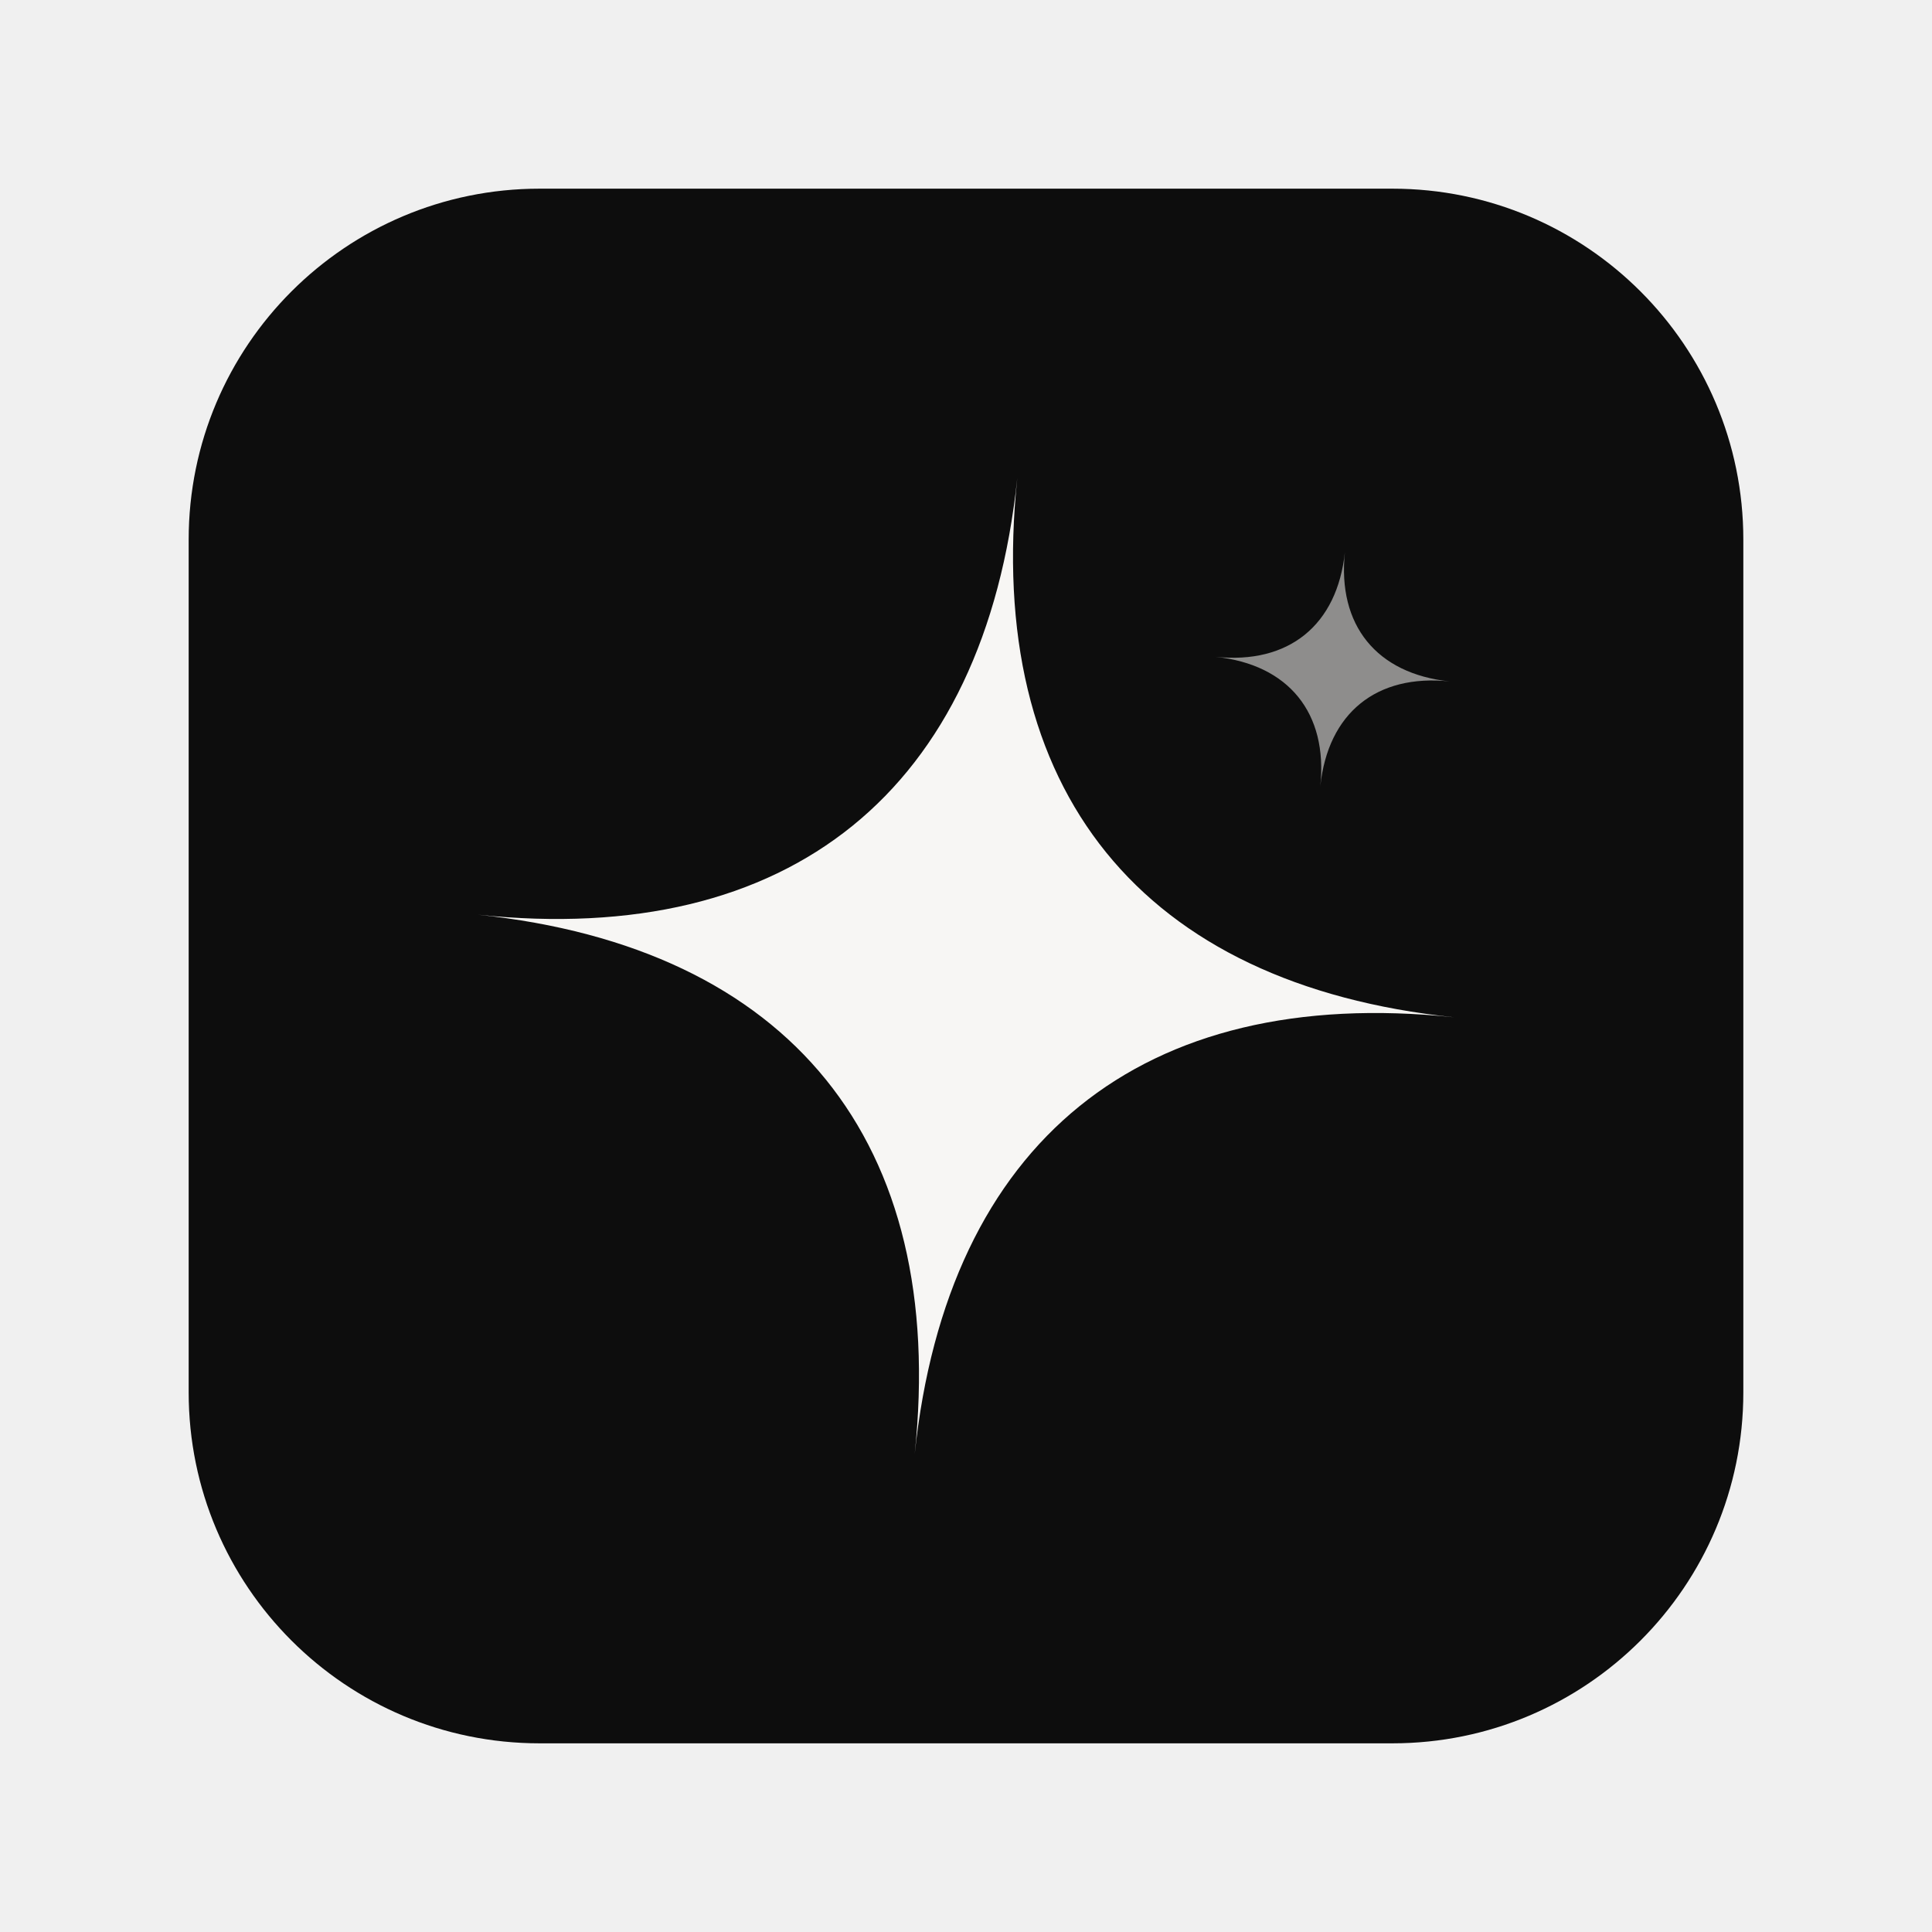
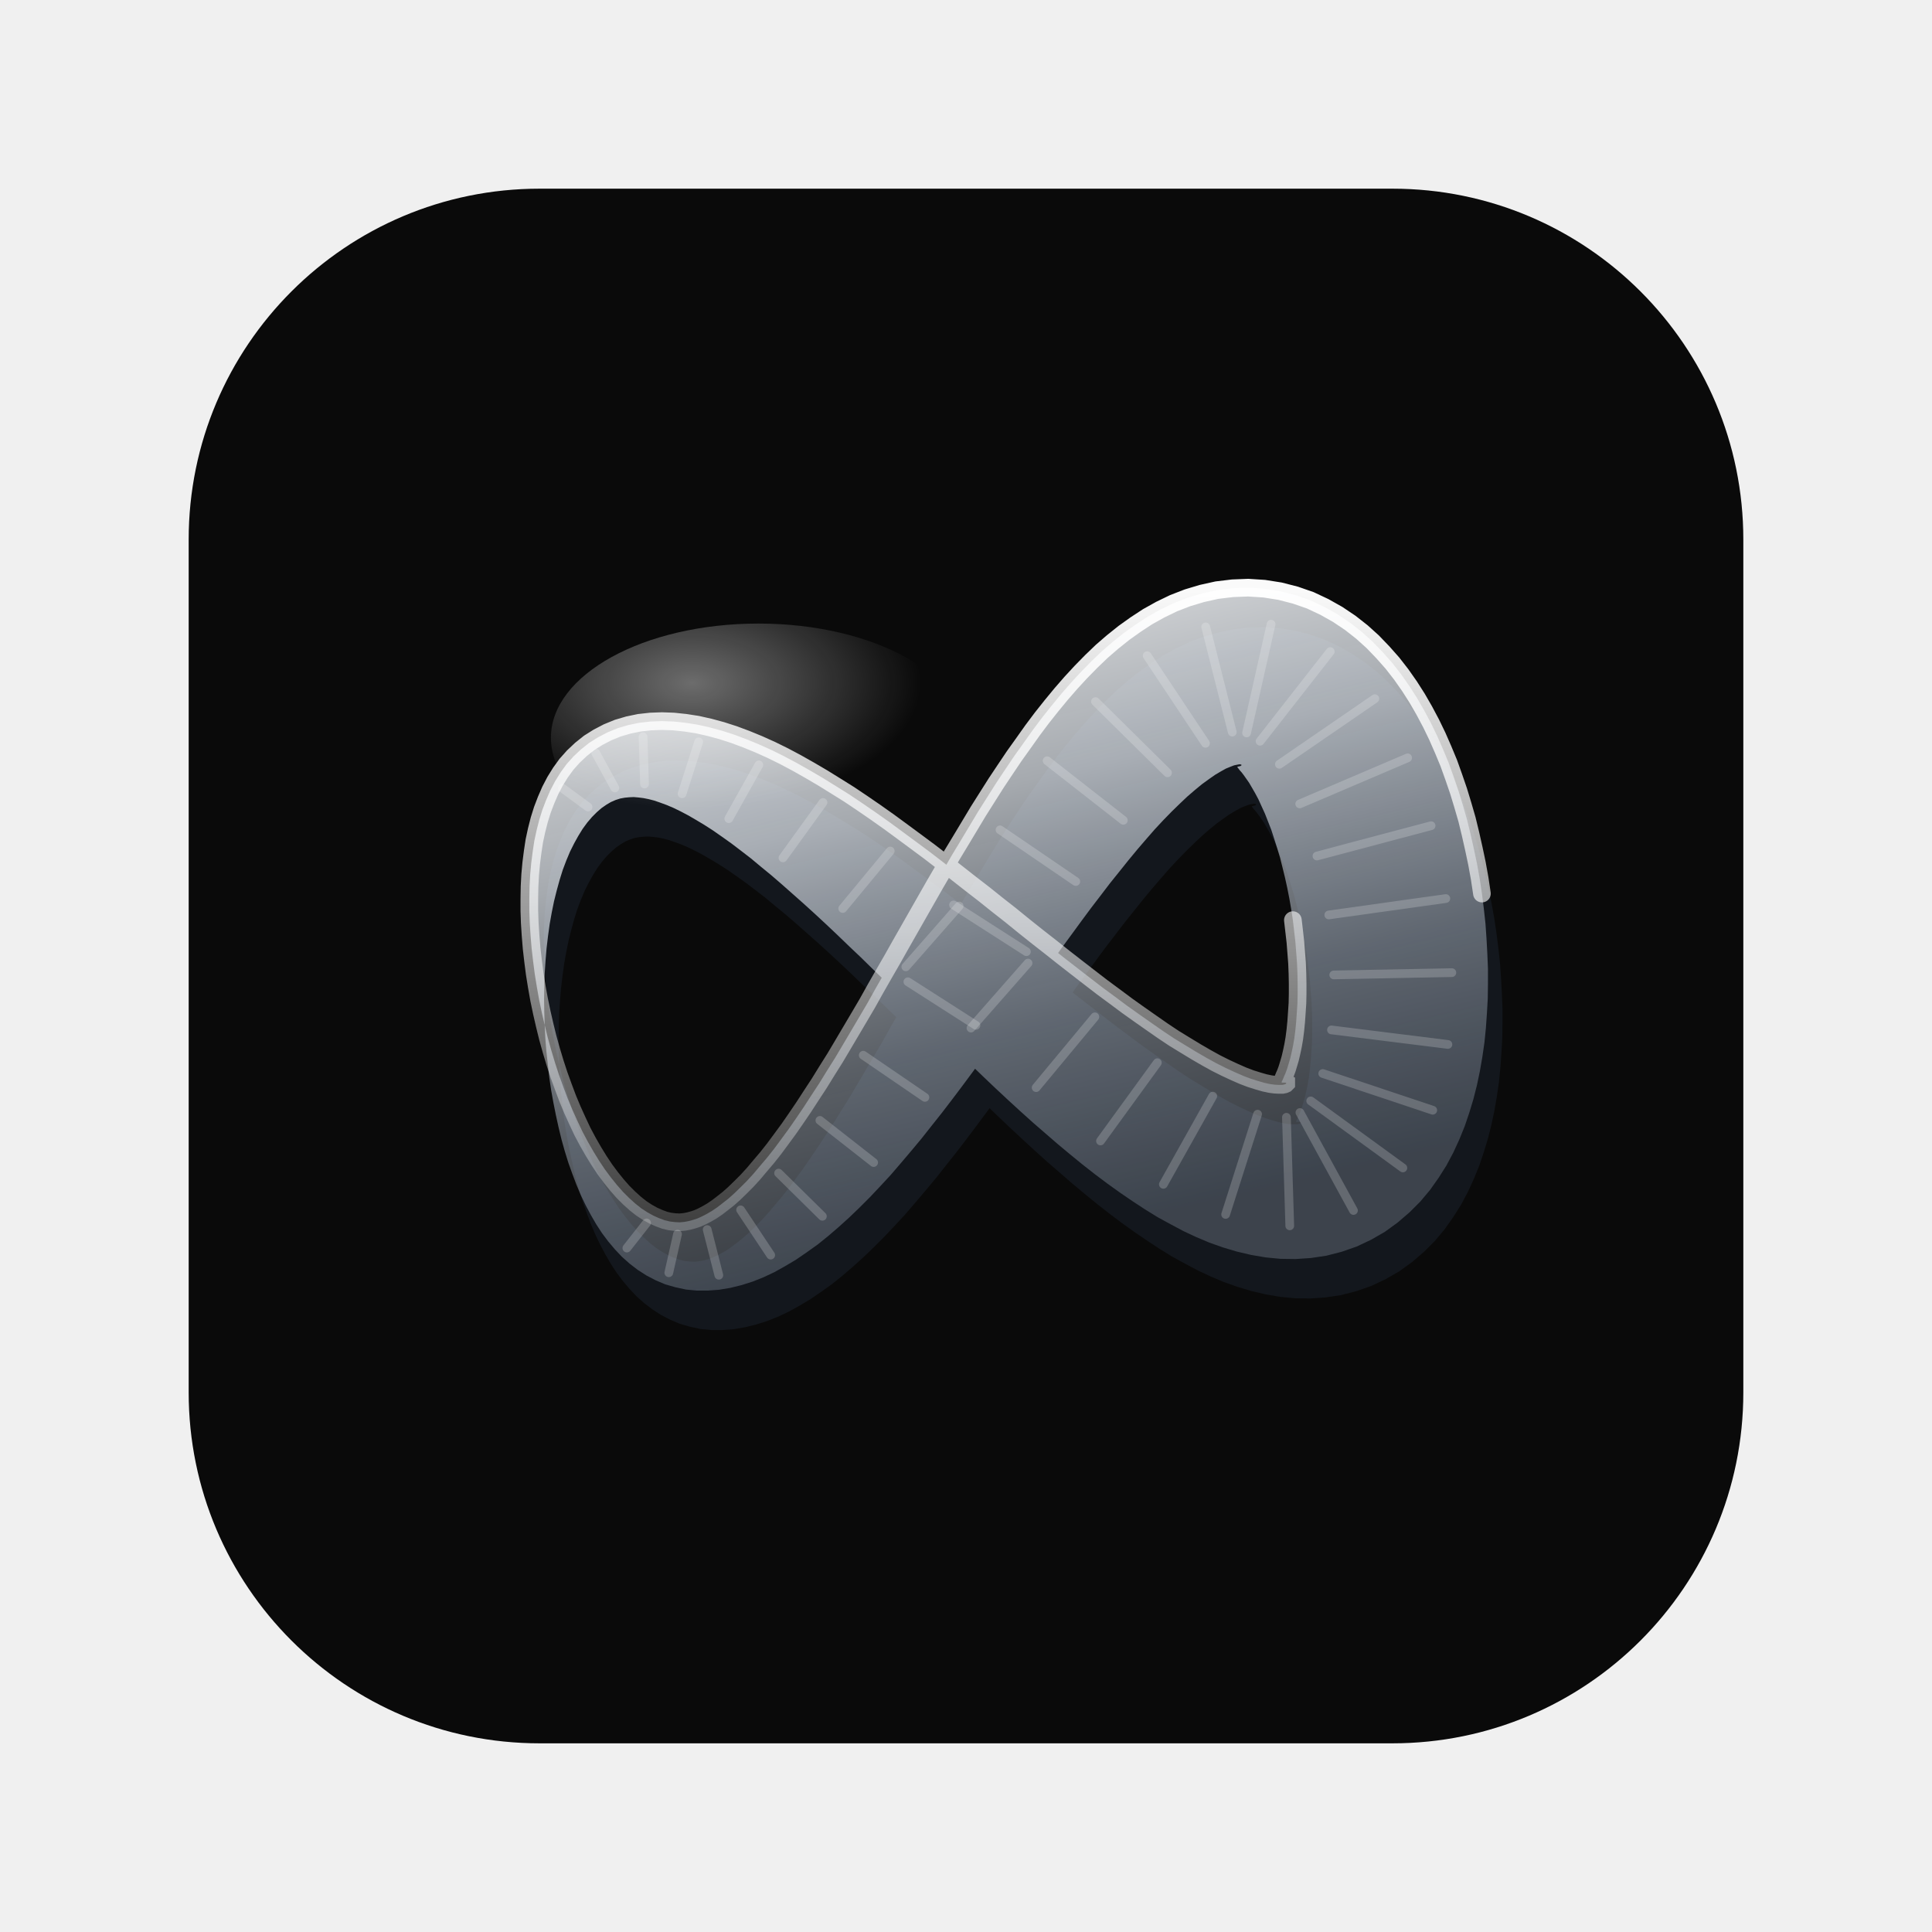
<svg xmlns="http://www.w3.org/2000/svg" width="1024" height="1024" viewBox="0 0 1024 1024">
-   <rect x="100" y="100" width="824" height="824" rx="186" ry="186" fill="#0d0d0d" />
-   <g transform="translate(512 512) scale(26) rotate(6)">
-     <g transform="translate(-12 -12)">
-       <path d="M12 2 C12 8.4 15.6 12 22 12 C15.6 12 12 15.6 12 22 C12 15.6 8.4 12 2 12 C8.4 12 12 8.4 12 2 Z" fill="#f7f6f4" />
-       <path d="M18.8 2.8 C18.8 4.3 19.7 5.2 21.2 5.2 C19.7 5.2 18.8 6.1 18.8 7.6 C18.8 6.1 17.9 5.2 16.4 5.2 C17.9 5.2 18.8 4.3 18.8 2.8 Z" fill="#f7f6f4" opacity="0.55" />
+   <defs>
+     <linearGradient id="mobGlass" x1="0" y1="0" x2="0.32" y2="1">
+       <stop offset="0" stop-color="#ffffff" stop-opacity="0.97" />
+       <stop offset="0.4" stop-color="#e8eef5" stop-opacity="0.70" />
+       <stop offset="0.72" stop-color="#b9c4d2" stop-opacity="0.46" />
+       <stop offset="1" stop-color="#8c98a8" stop-opacity="0.34" />
+     </linearGradient>
+     <linearGradient id="mobRim" x1="0" y1="0" x2="0" y2="1">
+       <stop offset="0" stop-color="#ffffff" stop-opacity="0.98" />
+       <stop offset="1" stop-color="#ffffff" stop-opacity="0.22" />
+     </linearGradient>
+     <radialGradient id="mobSpec" cx="0.34" cy="0.26" r="0.55">
+       <stop offset="0" stop-color="#ffffff" stop-opacity="0.8" />
+       <stop offset="1" stop-color="#ffffff" stop-opacity="0" />
+     </radialGradient>
+   </defs>
+   <rect x="100" y="100" width="824" height="824" rx="186" ry="186" fill="#0a0a0a" />
+   <g transform="translate(512 512) scale(11) translate(-32 -32)">
+     <path d="M57.56 30.41 L57.65 31.13 L48.51 32.21 L48.45 31.69ZM57.65 31.13 L57.73 31.86 L48.57 32.73 L48.51 32.21ZM57.73 31.86 L57.78 32.58 L48.61 33.24 L48.57 32.73ZM57.78 32.58 L57.82 33.31 L48.65 33.76 L48.61 33.24ZM57.82 33.31 L57.85 34.03 L48.67 34.26 L48.65 33.76ZM57.85 34.03 L57.85 34.75 L48.68 34.75 L48.67 34.26ZM57.85 34.75 L57.84 35.47 L48.68 35.24 L48.68 34.75ZM57.84 35.47 L57.80 36.18 L48.67 35.70 L48.68 35.24ZM57.80 36.18 L57.75 36.89 L48.64 36.15 L48.67 35.70ZM57.75 36.89 L57.68 37.59 L48.61 36.58 L48.64 36.15ZM57.68 37.59 L57.58 38.28 L48.57 36.99 L48.61 36.58ZM57.58 38.28 L57.46 38.97 L48.52 37.38 L48.57 36.99ZM57.46 38.97 L57.32 39.64 L48.46 37.73 L48.52 37.38ZM57.32 39.64 L57.15 40.31 L48.39 38.06 L48.46 37.73ZM57.15 40.31 L56.95 40.97 L48.32 38.36 L48.39 38.06ZM56.95 40.97 L56.73 41.62 L48.24 38.63 L48.32 38.36ZM56.73 41.62 L56.47 42.26 L48.17 38.86 L48.24 38.63ZM56.47 42.26 L56.18 42.89 L48.10 39.05 L48.17 38.86ZM56.18 42.89 L55.85 43.51 L48.03 39.21 L48.10 39.05ZM55.85 43.51 L55.47 44.11 L47.98 39.33 L48.03 39.21ZM55.47 44.11 L55.06 44.69 L47.94 39.42 L47.98 39.33ZM55.06 44.69 L54.59 45.25 L47.91 39.48 L47.94 39.42ZM54.59 45.25 L54.07 45.77 L47.91 39.51 L47.91 39.48ZM54.07 45.77 L53.50 46.26 L47.92 39.52 L47.91 39.51ZM53.50 46.26 L52.88 46.71 L47.95 39.52 L47.92 39.52ZM52.88 46.71 L52.22 47.09 L48.00 39.52 L47.95 39.52ZM52.22 47.09 L51.52 47.42 L48.05 39.52 L48.00 39.52ZM51.52 47.42 L50.80 47.67 L48.09 39.52 L48.05 39.52ZM50.80 47.67 L50.06 47.86 L48.13 39.54 L48.09 39.52ZM50.06 47.86 L49.32 47.97 L48.13 39.56 L48.13 39.54ZM49.32 47.97 L48.58 48.02 L48.11 39.58 L48.13 39.56ZM48.58 48.02 L47.85 48.01 L48.04 39.61 L48.11 39.58ZM47.85 48.01 L47.13 47.94 L47.94 39.63 L48.04 39.61ZM47.13 47.94 L46.43 47.82 L47.79 39.63 L47.94 39.63ZM46.43 47.82 L45.75 47.66 L47.59 39.62 L47.79 39.63ZM45.75 47.66 L45.08 47.46 L47.36 39.59 L47.59 39.62ZM45.08 47.46 L44.43 47.23 L47.08 39.53 L47.36 39.59ZM44.43 47.23 L43.79 46.96 L46.77 39.44 L47.08 39.53ZM43.79 46.96 L43.17 46.67 L46.42 39.33 L46.77 39.44ZM43.17 46.67 L42.55 46.34 L46.05 39.19 L46.42 39.33ZM42.55 46.34 L41.93 46.00 L45.64 39.01 L46.05 39.19ZM41.93 46.00 L41.33 45.63 L45.21 38.81 L45.64 39.01ZM41.33 45.63 L40.72 45.23 L44.75 38.58 L45.21 38.81ZM40.72 45.23 L40.12 44.82 L44.28 38.32 L44.75 38.58ZM40.12 44.82 L39.52 44.39 L43.78 38.03 L44.28 38.32ZM39.52 44.39 L38.92 43.94 L43.27 37.72 L43.78 38.03ZM38.92 43.94 L38.32 43.47 L42.73 37.39 L43.27 37.72ZM38.32 43.47 L37.72 42.98 L42.19 37.03 L42.73 37.39ZM37.72 42.98 L37.12 42.48 L41.63 36.64 L42.19 37.03ZM37.12 42.48 L36.52 41.96 L41.06 36.24 L41.63 36.64ZM36.52 41.96 L35.92 41.44 L40.47 35.82 L41.06 36.24ZM35.92 41.44 L35.32 40.90 L39.88 35.38 L40.47 35.82ZM35.32 40.90 L34.72 40.35 L39.27 34.93 L39.88 35.38ZM34.72 40.35 L34.12 39.79 L38.66 34.46 L39.27 34.93ZM34.12 39.79 L33.52 39.22 L38.04 33.98 L38.66 34.46ZM33.52 39.22 L32.93 38.65 L37.41 33.49 L38.04 33.98ZM32.93 38.65 L32.33 38.08 L36.78 32.99 L37.41 33.49ZM32.33 38.08 L31.73 37.50 L36.14 32.49 L36.78 32.99ZM31.73 37.50 L31.14 36.92 L35.50 31.98 L36.14 32.49ZM31.14 36.92 L30.54 36.34 L34.86 31.46 L35.50 31.98ZM30.54 36.34 L29.96 35.76 L34.21 30.95 L34.86 31.46ZM29.96 35.76 L29.37 35.18 L33.56 30.43 L34.21 30.95ZM29.37 35.18 L28.79 34.61 L32.90 29.92 L33.56 30.43ZM28.79 34.61 L28.21 34.05 L32.25 29.41 L32.90 29.92ZM28.21 34.05 L27.64 33.49 L31.60 28.90 L32.25 29.41ZM27.64 33.49 L27.07 32.95 L30.95 28.40 L31.60 28.90ZM27.07 32.95 L26.51 32.41 L30.29 27.91 L30.95 28.40ZM26.51 32.41 L25.96 31.89 L29.64 27.43 L30.29 27.91ZM25.96 31.89 L25.41 31.38 L29.00 26.96 L29.64 27.43ZM25.41 31.38 L24.87 30.89 L28.35 26.50 L29.00 26.96ZM24.87 30.89 L24.34 30.42 L27.71 26.06 L28.35 26.50ZM24.34 30.42 L23.82 29.96 L27.07 25.63 L27.71 26.06ZM23.82 29.96 L23.31 29.52 L26.43 25.23 L27.07 25.63ZM23.31 29.52 L22.81 29.11 L25.80 24.84 L26.43 25.23ZM22.81 29.11 L22.33 28.71 L25.17 24.47 L25.80 24.84ZM22.33 28.71 L21.85 28.34 L24.55 24.12 L25.17 24.47ZM21.85 28.34 L21.39 27.99 L23.93 23.79 L24.55 24.12ZM21.39 27.99 L20.94 27.67 L23.32 23.49 L23.93 23.79ZM20.94 27.67 L20.51 27.37 L22.72 23.22 L23.32 23.49ZM20.51 27.37 L20.09 27.10 L22.11 22.97 L22.72 23.22ZM20.09 27.10 L19.69 26.86 L21.52 22.75 L22.11 22.97ZM19.69 26.86 L19.31 26.64 L20.93 22.56 L21.52 22.75ZM19.31 26.64 L18.95 26.45 L20.34 22.40 L20.93 22.56ZM18.95 26.45 L18.60 26.28 L19.76 22.27 L20.34 22.40ZM18.60 26.28 L18.27 26.14 L19.18 22.18 L19.76 22.27ZM18.27 26.14 L17.97 26.03 L18.61 22.12 L19.18 22.18ZM17.97 26.03 L17.68 25.93 L18.05 22.10 L18.61 22.12ZM17.68 25.93 L17.41 25.86 L17.50 22.12 L18.05 22.10ZM17.41 25.86 L17.16 25.81 L16.96 22.18 L17.50 22.12ZM17.16 25.81 L16.92 25.78 L16.43 22.29 L16.96 22.18ZM16.92 25.78 L16.69 25.76 L15.92 22.44 L16.43 22.29ZM16.69 25.76 L16.47 25.77 L15.43 22.64 L15.92 22.44ZM16.47 25.77 L16.26 25.79 L14.97 22.88 L15.43 22.64ZM16.26 25.79 L16.04 25.83 L14.54 23.15 L14.97 22.88ZM16.04 25.83 L15.82 25.90 L14.14 23.47 L14.54 23.15ZM15.82 25.90 L15.59 26.00 L13.78 23.81 L14.14 23.47ZM15.59 26.00 L15.37 26.13 L13.45 24.18 L13.78 23.81ZM15.37 26.13 L15.14 26.29 L13.16 24.58 L13.45 24.18ZM15.14 26.29 L14.91 26.49 L12.90 25.00 L13.16 24.58ZM14.91 26.49 L14.68 26.72 L12.67 25.44 L12.90 25.00ZM14.68 26.72 L14.45 26.99 L12.47 25.90 L12.67 25.44ZM14.45 26.99 L14.23 27.29 L12.29 26.37 L12.47 25.90ZM14.23 27.29 L14.02 27.63 L12.14 26.85 L12.29 26.37ZM14.02 27.63 L13.82 27.99 L12.01 27.36 L12.14 26.85ZM13.82 27.99 L13.62 28.39 L11.90 27.87 L12.01 27.36ZM13.62 28.39 L13.44 28.82 L11.82 28.40 L11.90 27.87ZM13.44 28.82 L13.27 29.27 L11.75 28.95 L11.82 28.40ZM13.27 29.27 L13.12 29.75 L11.70 29.50 L11.75 28.95ZM13.12 29.75 L12.98 30.26 L11.67 30.07 L11.70 29.50ZM12.98 30.26 L12.85 30.78 L11.66 30.65 L11.67 30.07ZM12.85 30.78 L12.74 31.32 L11.66 31.24 L11.66 30.65ZM12.74 31.32 L12.64 31.88 L11.68 31.83 L11.66 31.24ZM12.64 31.88 L12.56 32.46 L11.72 32.44 L11.68 31.83ZM12.56 32.46 L12.49 33.05 L11.77 33.05 L11.72 32.44ZM12.49 33.05 L12.44 33.65 L11.84 33.66 L11.77 33.05ZM12.44 33.65 L12.40 34.26 L11.92 34.28 L11.84 33.66ZM12.40 34.26 L12.38 34.87 L12.02 34.90 L11.92 34.28ZM12.38 34.87 L12.37 35.50 L12.13 35.52 L12.02 34.90ZM12.37 35.50 L12.38 36.12 L12.26 36.14 L12.13 35.52ZM12.38 36.12 L12.40 36.75 L12.40 36.75 L12.26 36.14ZM12.40 36.75 L12.55 37.36 L12.43 37.38 L12.40 36.75ZM12.55 37.36 L12.72 37.97 L12.48 38.01 L12.43 37.38ZM12.72 37.97 L12.90 38.57 L12.55 38.64 L12.48 38.01ZM12.90 38.57 L13.09 39.15 L12.62 39.26 L12.55 38.64ZM13.09 39.15 L13.30 39.73 L12.71 39.88 L12.62 39.26ZM13.30 39.73 L13.51 40.29 L12.82 40.49 L12.71 39.88ZM13.51 40.29 L13.74 40.84 L12.94 41.09 L12.82 40.49ZM13.74 40.84 L13.98 41.37 L13.07 41.68 L12.94 41.09ZM13.98 41.37 L14.22 41.88 L13.21 42.26 L13.07 41.68ZM14.22 41.88 L14.48 42.37 L13.37 42.83 L13.21 42.26ZM14.48 42.37 L14.75 42.84 L13.54 43.38 L13.37 42.83ZM14.75 42.84 L15.02 43.28 L13.73 43.91 L13.54 43.38ZM15.02 43.28 L15.30 43.70 L13.93 44.44 L13.73 43.91ZM15.30 43.70 L15.59 44.09 L14.14 44.94 L13.93 44.44ZM15.59 44.09 L15.88 44.45 L14.37 45.42 L14.14 44.94ZM15.88 44.45 L16.17 44.78 L14.62 45.89 L14.37 45.42ZM16.17 44.78 L16.47 45.08 L14.88 46.34 L14.62 45.89ZM16.47 45.08 L16.77 45.35 L15.16 46.77 L14.88 46.34ZM16.77 45.35 L17.06 45.58 L15.46 47.17 L15.16 46.77ZM17.06 45.58 L17.35 45.77 L15.78 47.55 L15.46 47.17ZM17.35 45.77 L17.64 45.93 L16.12 47.91 L15.78 47.55ZM17.64 45.93 L17.91 46.05 L16.49 48.24 L16.12 47.91ZM17.91 46.05 L18.18 46.15 L16.88 48.54 L16.49 48.24ZM18.18 46.15 L18.43 46.21 L17.30 48.81 L16.88 48.54ZM18.43 46.21 L18.68 46.24 L17.74 49.04 L17.30 48.81ZM18.68 46.24 L18.91 46.25 L18.21 49.24 L17.74 49.04ZM18.91 46.25 L19.13 46.23 L18.70 49.38 L18.21 49.24ZM19.13 46.23 L19.34 46.19 L19.21 49.49 L18.70 49.38ZM19.34 46.19 L19.56 46.13 L19.73 49.54 L19.21 49.49ZM19.56 46.13 L19.77 46.06 L20.26 49.54 L19.73 49.54ZM19.77 46.06 L19.99 45.96 L20.80 49.50 L20.26 49.54ZM19.99 45.96 L20.22 45.84 L21.34 49.41 L20.80 49.50ZM20.22 45.84 L20.46 45.70 L21.87 49.28 L21.34 49.41ZM20.46 45.70 L20.71 45.53 L22.41 49.11 L21.87 49.28ZM20.71 45.53 L20.97 45.33 L22.94 48.90 L22.41 49.11ZM20.97 45.33 L21.25 45.11 L23.47 48.65 L22.94 48.90ZM21.25 45.11 L21.53 44.86 L23.99 48.36 L23.47 48.65ZM21.53 44.86 L21.83 44.57 L24.51 48.05 L23.99 48.36ZM21.83 44.57 L22.14 44.26 L25.02 47.70 L24.51 48.05ZM22.14 44.26 L22.46 43.91 L25.54 47.33 L25.02 47.70ZM22.46 43.91 L22.78 43.53 L26.05 46.92 L25.54 47.33ZM22.78 43.53 L23.12 43.13 L26.55 46.49 L26.05 46.92ZM23.12 43.13 L23.46 42.70 L27.06 46.03 L26.55 46.49ZM23.46 42.70 L23.80 42.24 L27.56 45.55 L27.06 46.03ZM23.80 42.24 L24.16 41.75 L28.07 45.04 L27.56 45.55ZM24.16 41.75 L24.52 41.23 L28.57 44.51 L28.07 45.04ZM24.52 41.23 L24.88 40.70 L29.07 43.97 L28.57 44.51ZM24.88 40.70 L25.25 40.13 L29.56 43.40 L29.07 43.97ZM25.25 40.13 L25.63 39.55 L30.06 42.81 L29.56 43.40ZM25.63 39.55 L26.00 38.95 L30.56 42.21 L30.06 42.81ZM26.00 38.95 L26.39 38.33 L31.05 41.59 L30.56 42.21ZM26.39 38.33 L26.77 37.69 L31.55 40.96 L31.05 41.59ZM26.77 37.69 L27.16 37.03 L32.04 40.32 L31.55 40.96ZM27.16 37.03 L27.55 36.37 L32.53 39.67 L32.04 40.32ZM27.55 36.37 L27.95 35.69 L33.02 39.01 L32.53 39.67ZM27.95 35.69 L28.34 34.99 L33.51 38.34 L33.02 39.01ZM28.34 34.99 L28.74 34.29 L33.99 37.67 L33.51 38.34ZM28.74 34.29 L29.15 33.58 L34.48 37.00 L33.99 37.67ZM29.15 33.58 L29.55 32.87 L34.96 36.32 L34.48 37.00ZM29.55 32.87 L29.96 32.15 L35.44 35.65 L34.96 36.32ZM29.96 32.15 L30.37 31.43 L35.92 34.98 L35.44 35.65ZM30.37 31.43 L30.78 30.71 L36.40 34.31 L35.92 34.98ZM30.78 30.71 L31.19 29.99 L36.87 33.65 L36.40 34.31ZM31.19 29.99 L31.61 29.27 L37.34 32.99 L36.87 33.65ZM31.61 29.27 L32.02 28.56 L37.81 32.35 L37.34 32.99ZM32.02 28.56 L32.45 27.85 L38.27 31.72 L37.81 32.35ZM32.45 27.85 L32.87 27.15 L38.73 31.10 L38.27 31.72ZM32.87 27.15 L33.29 26.45 L39.19 30.50 L38.73 31.10ZM33.29 26.45 L33.72 25.77 L39.64 29.91 L39.19 30.50ZM33.72 25.77 L34.15 25.09 L40.09 29.35 L39.64 29.91ZM34.15 25.09 L34.59 24.43 L40.53 28.80 L40.09 29.35ZM34.59 24.43 L35.02 23.79 L40.96 28.28 L40.53 28.80ZM35.02 23.79 L35.47 23.16 L41.39 27.78 L40.96 28.28ZM35.47 23.16 L35.91 22.54 L41.80 27.31 L41.39 27.78ZM35.91 22.54 L36.36 21.94 L42.21 26.87 L41.80 27.31ZM36.36 21.94 L36.82 21.36 L42.61 26.46 L42.21 26.87ZM36.82 21.36 L37.29 20.79 L43.00 26.08 L42.61 26.46ZM37.29 20.79 L37.76 20.25 L43.37 25.73 L43.00 26.08ZM37.76 20.25 L38.24 19.73 L43.73 25.42 L43.37 25.73ZM38.24 19.73 L38.74 19.22 L44.07 25.14 L43.73 25.42ZM38.74 19.22 L39.24 18.74 L44.40 24.90 L44.07 25.14ZM39.24 18.74 L39.76 18.29 L44.70 24.69 L44.40 24.90ZM39.76 18.29 L40.31 17.85 L44.97 24.53 L44.70 24.69ZM40.31 17.85 L40.87 17.45 L45.22 24.39 L44.97 24.53ZM40.87 17.45 L41.45 17.07 L45.44 24.30 L45.22 24.39ZM41.45 17.07 L42.06 16.73 L45.62 24.23 L45.44 24.30ZM42.06 16.73 L42.70 16.42 L45.77 24.20 L45.62 24.23ZM42.70 16.42 L43.37 16.16 L45.88 24.18 L45.77 24.20ZM43.37 16.16 L44.07 15.95 L45.94 24.19 L45.88 24.18ZM44.07 15.95 L44.79 15.79 L45.98 24.21 L45.94 24.19ZM44.79 15.79 L45.54 15.70 L45.97 24.23 L45.98 24.21ZM45.54 15.70 L46.30 15.67 L45.95 24.25 L45.97 24.23ZM46.30 15.67 L47.07 15.72 L45.91 24.27 L45.95 24.25ZM47.07 15.72 L47.83 15.84 L45.86 24.28 L45.91 24.27ZM47.83 15.84 L48.57 16.03 L45.81 24.29 L45.86 24.28ZM48.57 16.03 L49.29 16.28 L45.78 24.30 L45.81 24.29ZM49.29 16.28 L49.97 16.60 L45.77 24.31 L45.78 24.30ZM49.97 16.60 L50.61 16.96 L45.79 24.34 L45.77 24.31ZM50.61 16.96 L51.22 17.37 L45.83 24.39 L45.79 24.34ZM51.22 17.37 L51.78 17.81 L45.89 24.47 L45.83 24.39ZM51.78 17.81 L52.30 18.28 L45.98 24.57 L45.89 24.47ZM52.30 18.28 L52.79 18.79 L46.08 24.70 L45.98 24.57ZM52.79 18.79 L53.25 19.31 L46.20 24.87 L46.08 24.70ZM53.25 19.31 L53.67 19.85 L46.34 25.07 L46.20 24.87ZM53.67 19.85 L54.07 20.42 L46.48 25.31 L46.34 25.07ZM54.07 20.42 L54.44 21.00 L46.63 25.57 L46.48 25.31ZM54.44 21.00 L54.78 21.59 L46.79 25.87 L46.63 25.57ZM54.78 21.59 L55.11 22.21 L46.94 26.20 L46.79 25.87ZM55.11 22.21 L55.41 22.83 L47.10 26.55 L46.94 26.20ZM55.41 22.83 L55.69 23.47 L47.25 26.93 L47.10 26.55ZM55.69 23.47 L55.96 24.12 L47.41 27.34 L47.25 26.93ZM55.96 24.12 L56.20 24.79 L47.55 27.77 L47.41 27.34ZM56.20 24.79 L56.43 25.46 L47.69 28.21 L47.55 27.77ZM56.43 25.46 L56.64 26.15 L47.83 28.67 L47.69 28.21ZM56.64 26.15 L56.84 26.84 L47.95 29.15 L47.83 28.67ZM56.84 26.84 L57.01 27.54 L48.07 29.64 L47.95 29.15ZM57.01 27.54 L57.17 28.25 L48.18 30.14 L48.07 29.64ZM57.17 28.25 L57.32 28.96 L48.28 30.65 L48.18 30.14ZM57.32 28.96 L57.45 29.68 L48.37 31.17 L48.28 30.65ZM57.45 29.68 L57.56 30.41 L48.45 31.69 L48.37 31.17Z" fill="#1c2430" fill-opacity="0.5" fill-rule="nonzero" />
+     <path d="M56.86 28.51 L56.95 29.23 L47.81 30.31 L47.75 29.79ZM56.95 29.23 L57.03 29.96 L47.87 30.83 L47.81 30.31ZM57.03 29.96 L57.08 30.68 L47.91 31.34 L47.87 30.83ZM57.08 30.68 L57.12 31.41 L47.95 31.86 L47.91 31.34ZM57.12 31.41 L57.15 32.13 L47.97 32.36 L47.95 31.86ZM57.15 32.13 L57.15 32.85 L47.98 32.85 L47.97 32.36ZM57.15 32.85 L57.14 33.57 L47.98 33.34 L47.98 32.85ZM57.14 33.57 L57.10 34.28 L47.97 33.80 L47.98 33.34ZM57.10 34.28 L57.05 34.99 L47.94 34.25 L47.97 33.80ZM57.05 34.99 L56.98 35.69 L47.91 34.68 L47.94 34.25ZM56.98 35.69 L56.88 36.38 L47.87 35.09 L47.91 34.68ZM56.88 36.38 L56.76 37.07 L47.82 35.48 L47.87 35.09ZM56.76 37.07 L56.62 37.74 L47.76 35.83 L47.82 35.48ZM56.62 37.74 L56.45 38.41 L47.69 36.16 L47.76 35.83ZM56.45 38.41 L56.25 39.07 L47.62 36.46 L47.69 36.16ZM56.25 39.07 L56.03 39.72 L47.54 36.73 L47.62 36.46ZM56.03 39.72 L55.77 40.36 L47.47 36.96 L47.54 36.73ZM55.77 40.36 L55.48 40.99 L47.40 37.15 L47.47 36.96ZM55.48 40.99 L55.15 41.61 L47.33 37.31 L47.40 37.15ZM55.15 41.61 L54.77 42.21 L47.28 37.43 L47.33 37.31ZM54.77 42.21 L54.36 42.79 L47.24 37.52 L47.28 37.43ZM54.36 42.79 L53.89 43.35 L47.21 37.58 L47.24 37.52ZM53.89 43.35 L53.37 43.87 L47.21 37.61 L47.21 37.58ZM53.37 43.87 L52.80 44.36 L47.22 37.62 L47.21 37.61ZM52.80 44.36 L52.18 44.81 L47.25 37.62 L47.22 37.62ZM52.18 44.81 L51.52 45.19 L47.30 37.62 L47.25 37.62ZM51.52 45.19 L50.82 45.52 L47.35 37.62 L47.30 37.62ZM50.82 45.52 L50.10 45.77 L47.39 37.62 L47.35 37.62ZM50.10 45.77 L49.36 45.96 L47.43 37.64 L47.39 37.62ZM49.36 45.96 L48.62 46.07 L47.43 37.66 L47.43 37.64ZM48.62 46.07 L47.88 46.12 L47.41 37.68 L47.43 37.66ZM47.88 46.12 L47.15 46.11 L47.34 37.71 L47.41 37.68ZM47.15 46.11 L46.43 46.04 L47.24 37.73 L47.34 37.71ZM46.43 46.04 L45.73 45.92 L47.09 37.73 L47.24 37.73ZM45.73 45.92 L45.05 45.76 L46.89 37.72 L47.09 37.73ZM45.05 45.76 L44.38 45.56 L46.66 37.69 L46.89 37.72ZM44.38 45.56 L43.73 45.33 L46.38 37.63 L46.66 37.69ZM43.73 45.33 L43.09 45.06 L46.07 37.54 L46.38 37.63ZM43.09 45.06 L42.47 44.77 L45.72 37.43 L46.07 37.54ZM42.47 44.77 L41.85 44.44 L45.35 37.29 L45.72 37.43ZM41.85 44.44 L41.23 44.10 L44.94 37.11 L45.35 37.29ZM41.23 44.10 L40.63 43.73 L44.51 36.91 L44.94 37.11ZM40.63 43.73 L40.02 43.33 L44.05 36.68 L44.51 36.91ZM40.02 43.33 L39.42 42.92 L43.58 36.42 L44.05 36.68ZM39.42 42.92 L38.82 42.49 L43.08 36.13 L43.58 36.42ZM38.82 42.49 L38.22 42.04 L42.57 35.82 L43.08 36.13ZM38.22 42.04 L37.62 41.57 L42.03 35.49 L42.57 35.82ZM37.62 41.57 L37.02 41.08 L41.49 35.13 L42.03 35.49ZM37.02 41.08 L36.42 40.58 L40.93 34.74 L41.49 35.13ZM36.42 40.58 L35.82 40.06 L40.36 34.34 L40.93 34.74ZM35.82 40.06 L35.22 39.54 L39.77 33.92 L40.36 34.34ZM35.22 39.54 L34.62 39.00 L39.18 33.48 L39.77 33.92ZM34.62 39.00 L34.02 38.45 L38.57 33.03 L39.18 33.48ZM34.02 38.45 L33.42 37.89 L37.96 32.56 L38.57 33.03ZM33.42 37.89 L32.82 37.32 L37.34 32.08 L37.96 32.56ZM32.82 37.32 L32.23 36.75 L36.71 31.59 L37.34 32.08ZM32.23 36.75 L31.63 36.18 L36.08 31.09 L36.71 31.59ZM31.63 36.18 L31.03 35.60 L35.44 30.59 L36.08 31.09ZM31.03 35.60 L30.44 35.02 L34.80 30.08 L35.44 30.59ZM30.44 35.02 L29.84 34.44 L34.16 29.56 L34.80 30.08ZM29.84 34.44 L29.26 33.86 L33.51 29.05 L34.16 29.56ZM29.26 33.86 L28.67 33.28 L32.86 28.53 L33.51 29.05ZM28.67 33.28 L28.09 32.71 L32.20 28.02 L32.86 28.53ZM28.09 32.71 L27.51 32.15 L31.55 27.51 L32.20 28.02ZM27.51 32.15 L26.94 31.59 L30.90 27.00 L31.55 27.51ZM26.94 31.59 L26.37 31.05 L30.25 26.50 L30.90 27.00ZM26.37 31.05 L25.81 30.51 L29.59 26.01 L30.25 26.50ZM25.81 30.51 L25.26 29.99 L28.94 25.53 L29.59 26.01ZM25.26 29.99 L24.71 29.48 L28.30 25.06 L28.94 25.53ZM24.71 29.48 L24.17 28.99 L27.65 24.60 L28.30 25.06ZM24.17 28.99 L23.64 28.52 L27.01 24.16 L27.65 24.60ZM23.64 28.52 L23.12 28.06 L26.37 23.73 L27.01 24.16ZM23.12 28.06 L22.61 27.62 L25.73 23.33 L26.37 23.73ZM22.61 27.62 L22.11 27.21 L25.10 22.94 L25.73 23.33ZM22.11 27.21 L21.63 26.81 L24.47 22.57 L25.10 22.94ZM21.63 26.81 L21.15 26.44 L23.85 22.22 L24.47 22.57ZM21.15 26.44 L20.69 26.09 L23.23 21.89 L23.85 22.22ZM20.69 26.09 L20.24 25.77 L22.62 21.59 L23.23 21.89ZM20.24 25.77 L19.81 25.47 L22.02 21.32 L22.62 21.59ZM19.81 25.47 L19.39 25.20 L21.41 21.07 L22.02 21.32ZM19.39 25.20 L18.99 24.96 L20.82 20.85 L21.41 21.07ZM18.99 24.96 L18.61 24.74 L20.23 20.66 L20.82 20.85ZM18.61 24.74 L18.25 24.55 L19.64 20.50 L20.23 20.66ZM18.25 24.55 L17.90 24.38 L19.06 20.37 L19.64 20.50ZM17.90 24.38 L17.57 24.24 L18.48 20.28 L19.06 20.37ZM17.57 24.24 L17.27 24.13 L17.91 20.22 L18.48 20.28ZM17.27 24.13 L16.98 24.03 L17.35 20.20 L17.91 20.22ZM16.98 24.03 L16.71 23.96 L16.80 20.22 L17.35 20.20ZM16.71 23.96 L16.46 23.91 L16.26 20.28 L16.80 20.22ZM16.46 23.91 L16.22 23.88 L15.73 20.39 L16.26 20.28ZM16.22 23.88 L15.99 23.86 L15.22 20.54 L15.73 20.39ZM15.99 23.86 L15.77 23.87 L14.73 20.74 L15.22 20.54ZM15.77 23.87 L15.56 23.89 L14.27 20.98 L14.73 20.74ZM15.56 23.89 L15.34 23.93 L13.84 21.25 L14.27 20.98ZM15.34 23.93 L15.12 24.00 L13.44 21.57 L13.84 21.25ZM15.12 24.00 L14.89 24.10 L13.08 21.91 L13.44 21.57ZM14.89 24.10 L14.67 24.23 L12.75 22.28 L13.08 21.91ZM14.67 24.23 L14.44 24.39 L12.46 22.68 L12.75 22.28ZM14.44 24.39 L14.21 24.59 L12.20 23.10 L12.46 22.68ZM14.21 24.59 L13.98 24.82 L11.97 23.54 L12.20 23.10ZM13.98 24.82 L13.75 25.09 L11.77 24.00 L11.97 23.54ZM13.75 25.09 L13.53 25.39 L11.59 24.47 L11.77 24.00ZM13.53 25.39 L13.32 25.73 L11.44 24.95 L11.59 24.47ZM13.32 25.73 L13.12 26.09 L11.31 25.46 L11.44 24.95ZM13.12 26.09 L12.92 26.49 L11.20 25.97 L11.31 25.46ZM12.92 26.49 L12.74 26.92 L11.12 26.50 L11.20 25.97ZM12.74 26.92 L12.57 27.37 L11.05 27.05 L11.12 26.50ZM12.57 27.37 L12.42 27.85 L11.00 27.60 L11.05 27.05ZM12.42 27.85 L12.28 28.36 L10.97 28.17 L11.00 27.60ZM12.28 28.36 L12.15 28.88 L10.96 28.75 L10.97 28.17ZM12.15 28.88 L12.04 29.42 L10.96 29.34 L10.96 28.75ZM12.04 29.42 L11.94 29.98 L10.98 29.93 L10.96 29.34ZM11.94 29.98 L11.86 30.56 L11.02 30.54 L10.98 29.93ZM11.86 30.56 L11.79 31.15 L11.07 31.15 L11.02 30.54ZM11.79 31.15 L11.74 31.75 L11.14 31.76 L11.07 31.15ZM11.74 31.75 L11.70 32.36 L11.22 32.38 L11.14 31.76ZM11.70 32.36 L11.68 32.97 L11.32 33.00 L11.22 32.38ZM11.68 32.97 L11.67 33.60 L11.43 33.62 L11.32 33.00ZM11.67 33.60 L11.68 34.22 L11.56 34.24 L11.43 33.62ZM11.68 34.22 L11.70 34.85 L11.70 34.85 L11.56 34.24ZM11.70 34.85 L11.85 35.46 L11.73 35.48 L11.70 34.85ZM11.85 35.46 L12.02 36.07 L11.78 36.11 L11.73 35.48ZM12.02 36.07 L12.20 36.67 L11.85 36.74 L11.78 36.11ZM12.20 36.67 L12.39 37.25 L11.92 37.36 L11.85 36.74ZM12.39 37.25 L12.60 37.83 L12.01 37.98 L11.92 37.36ZM12.60 37.83 L12.81 38.39 L12.12 38.59 L12.01 37.98ZM12.81 38.39 L13.04 38.94 L12.24 39.19 L12.12 38.59ZM13.04 38.94 L13.28 39.47 L12.37 39.78 L12.24 39.19ZM13.28 39.47 L13.52 39.98 L12.51 40.36 L12.37 39.78ZM13.52 39.98 L13.78 40.47 L12.67 40.93 L12.51 40.36ZM13.78 40.47 L14.05 40.94 L12.84 41.48 L12.67 40.93ZM14.05 40.94 L14.32 41.38 L13.03 42.01 L12.84 41.48ZM14.32 41.38 L14.60 41.80 L13.23 42.54 L13.03 42.01ZM14.60 41.80 L14.89 42.19 L13.44 43.04 L13.23 42.54ZM14.89 42.19 L15.18 42.55 L13.67 43.52 L13.44 43.04ZM15.18 42.55 L15.47 42.88 L13.92 43.99 L13.67 43.52ZM15.47 42.88 L15.77 43.18 L14.18 44.44 L13.92 43.99ZM15.77 43.18 L16.07 43.45 L14.46 44.87 L14.18 44.44ZM16.07 43.45 L16.36 43.68 L14.76 45.27 L14.46 44.87ZM16.36 43.68 L16.65 43.87 L15.08 45.65 L14.76 45.27ZM16.65 43.87 L16.94 44.03 L15.42 46.01 L15.08 45.65ZM16.94 44.03 L17.21 44.15 L15.79 46.34 L15.42 46.01ZM17.21 44.15 L17.48 44.25 L16.18 46.64 L15.79 46.34ZM17.48 44.25 L17.73 44.31 L16.60 46.91 L16.18 46.64ZM17.73 44.31 L17.98 44.34 L17.04 47.14 L16.60 46.91ZM17.98 44.34 L18.21 44.35 L17.51 47.34 L17.04 47.14ZM18.21 44.35 L18.43 44.33 L18.00 47.48 L17.51 47.34ZM18.43 44.33 L18.64 44.29 L18.51 47.59 L18.00 47.48ZM18.64 44.29 L18.86 44.23 L19.03 47.64 L18.51 47.59ZM18.86 44.23 L19.07 44.16 L19.56 47.64 L19.03 47.64ZM19.07 44.16 L19.29 44.06 L20.10 47.60 L19.56 47.64ZM19.29 44.06 L19.52 43.94 L20.64 47.51 L20.10 47.60ZM19.52 43.94 L19.76 43.80 L21.17 47.38 L20.64 47.51ZM19.76 43.80 L20.01 43.63 L21.71 47.21 L21.17 47.38ZM20.01 43.63 L20.27 43.43 L22.24 47.00 L21.71 47.21ZM20.27 43.43 L20.55 43.21 L22.77 46.75 L22.24 47.00ZM20.55 43.21 L20.83 42.96 L23.29 46.46 L22.77 46.75ZM20.83 42.96 L21.13 42.67 L23.81 46.15 L23.29 46.46ZM21.13 42.67 L21.44 42.36 L24.32 45.80 L23.81 46.15ZM21.44 42.36 L21.76 42.01 L24.84 45.43 L24.32 45.80ZM21.76 42.01 L22.08 41.63 L25.35 45.02 L24.84 45.43ZM22.08 41.63 L22.42 41.23 L25.85 44.59 L25.35 45.02ZM22.42 41.23 L22.76 40.80 L26.36 44.13 L25.85 44.59ZM22.76 40.80 L23.10 40.34 L26.86 43.65 L26.36 44.13ZM23.10 40.34 L23.46 39.85 L27.37 43.14 L26.86 43.65ZM23.46 39.85 L23.82 39.33 L27.87 42.61 L27.37 43.14ZM23.82 39.33 L24.18 38.80 L28.37 42.07 L27.87 42.61ZM24.18 38.80 L24.55 38.23 L28.86 41.50 L28.37 42.07ZM24.55 38.23 L24.93 37.65 L29.36 40.91 L28.86 41.50ZM24.93 37.65 L25.30 37.05 L29.86 40.31 L29.36 40.91ZM25.30 37.05 L25.69 36.43 L30.35 39.69 L29.86 40.31ZM25.69 36.43 L26.07 35.79 L30.85 39.06 L30.35 39.69ZM26.07 35.79 L26.46 35.13 L31.34 38.42 L30.85 39.06ZM26.46 35.13 L26.85 34.47 L31.83 37.77 L31.34 38.42ZM26.85 34.47 L27.25 33.79 L32.32 37.11 L31.83 37.77ZM27.25 33.79 L27.64 33.09 L32.81 36.44 L32.32 37.11ZM27.64 33.09 L28.04 32.39 L33.29 35.77 L32.81 36.44ZM28.04 32.39 L28.45 31.68 L33.78 35.10 L33.29 35.77ZM28.45 31.68 L28.85 30.97 L34.26 34.42 L33.78 35.10ZM28.85 30.97 L29.26 30.25 L34.74 33.75 L34.26 34.42ZM29.26 30.25 L29.67 29.53 L35.22 33.08 L34.74 33.75ZM29.67 29.53 L30.08 28.81 L35.70 32.41 L35.22 33.08ZM30.08 28.81 L30.49 28.09 L36.17 31.75 L35.70 32.41ZM30.49 28.09 L30.91 27.37 L36.64 31.09 L36.17 31.75ZM30.91 27.37 L31.32 26.66 L37.11 30.45 L36.64 31.09ZM31.32 26.66 L31.75 25.95 L37.57 29.82 L37.11 30.45ZM31.75 25.95 L32.17 25.25 L38.03 29.20 L37.57 29.82ZM32.17 25.25 L32.59 24.55 L38.49 28.60 L38.03 29.20ZM32.59 24.55 L33.02 23.87 L38.94 28.01 L38.49 28.60ZM33.02 23.87 L33.45 23.19 L39.39 27.45 L38.94 28.01ZM33.45 23.19 L33.89 22.53 L39.83 26.90 L39.39 27.45ZM33.89 22.53 L34.32 21.89 L40.26 26.38 L39.83 26.90ZM34.32 21.89 L34.77 21.26 L40.69 25.88 L40.26 26.38ZM34.77 21.26 L35.21 20.64 L41.10 25.41 L40.69 25.88ZM35.21 20.64 L35.66 20.04 L41.51 24.97 L41.10 25.41ZM35.66 20.04 L36.12 19.46 L41.91 24.56 L41.51 24.97ZM36.12 19.46 L36.59 18.89 L42.30 24.18 L41.91 24.56ZM36.59 18.89 L37.06 18.35 L42.67 23.83 L42.30 24.18ZM37.06 18.35 L37.54 17.83 L43.03 23.52 L42.67 23.83ZM37.54 17.83 L38.04 17.32 L43.37 23.24 L43.03 23.52ZM38.04 17.32 L38.54 16.84 L43.70 23.00 L43.37 23.24ZM38.54 16.84 L39.06 16.39 L44.00 22.79 L43.70 23.00ZM39.06 16.39 L39.61 15.95 L44.27 22.63 L44.00 22.79ZM39.61 15.95 L40.17 15.55 L44.52 22.49 L44.27 22.63ZM40.17 15.55 L40.75 15.17 L44.74 22.40 L44.52 22.49ZM40.75 15.17 L41.36 14.83 L44.92 22.33 L44.74 22.40ZM41.36 14.83 L42.00 14.52 L45.07 22.30 L44.92 22.33ZM42.00 14.52 L42.67 14.26 L45.18 22.28 L45.07 22.30ZM42.67 14.26 L43.37 14.05 L45.24 22.29 L45.18 22.28ZM43.37 14.05 L44.09 13.89 L45.28 22.31 L45.24 22.29ZM44.09 13.89 L44.84 13.80 L45.27 22.33 L45.28 22.31ZM44.84 13.80 L45.60 13.77 L45.25 22.35 L45.27 22.33ZM45.60 13.77 L46.37 13.82 L45.21 22.37 L45.25 22.35ZM46.37 13.82 L47.13 13.94 L45.16 22.38 L45.21 22.37ZM47.13 13.94 L47.87 14.13 L45.11 22.39 L45.16 22.38ZM47.87 14.13 L48.59 14.38 L45.08 22.40 L45.11 22.39ZM48.59 14.38 L49.27 14.70 L45.07 22.41 L45.08 22.40ZM49.27 14.70 L49.91 15.06 L45.09 22.44 L45.07 22.41ZM49.91 15.06 L50.52 15.47 L45.13 22.49 L45.09 22.44ZM50.52 15.47 L51.08 15.91 L45.19 22.57 L45.13 22.49ZM51.08 15.91 L51.60 16.38 L45.28 22.67 L45.19 22.57ZM51.60 16.38 L52.09 16.89 L45.38 22.80 L45.28 22.67ZM52.09 16.89 L52.55 17.41 L45.50 22.97 L45.38 22.80ZM52.55 17.41 L52.97 17.95 L45.64 23.17 L45.50 22.97ZM52.97 17.95 L53.37 18.52 L45.78 23.41 L45.64 23.17ZM53.37 18.52 L53.74 19.10 L45.93 23.67 L45.78 23.41ZM53.74 19.10 L54.08 19.69 L46.09 23.97 L45.93 23.67ZM54.08 19.69 L54.41 20.31 L46.24 24.30 L46.09 23.97ZM54.41 20.31 L54.71 20.93 L46.40 24.65 L46.24 24.30ZM54.71 20.93 L54.99 21.57 L46.55 25.03 L46.40 24.65ZM54.99 21.57 L55.26 22.22 L46.71 25.44 L46.55 25.03ZM55.26 22.22 L55.50 22.89 L46.85 25.87 L46.71 25.44ZM55.50 22.89 L55.73 23.56 L46.99 26.31 L46.85 25.87ZM55.73 23.56 L55.94 24.25 L47.13 26.77 L46.99 26.31ZM55.94 24.25 L56.14 24.94 L47.25 27.25 L47.13 26.77ZM56.14 24.94 L56.31 25.64 L47.37 27.74 L47.25 27.25ZM56.31 25.64 L56.47 26.35 L47.48 28.24 L47.37 27.74ZM56.47 26.35 L56.62 27.06 L47.58 28.75 L47.48 28.24ZM56.62 27.06 L56.75 27.78 L47.67 29.27 L47.58 28.75ZM56.75 27.78 L56.86 28.51 L47.75 29.79 L47.67 29.27Z" fill="url(#mobGlass)" fill-rule="nonzero" />
+     <g stroke="#ffffff" stroke-opacity="0.20" stroke-width="0.42" stroke-linecap="round">
+       <line x1="49.48" y1="29.54" x2="55.12" y2="28.75" />
+       <line x1="49.72" y1="32.43" x2="55.41" y2="32.32" />
+       <line x1="49.61" y1="35.08" x2="55.22" y2="35.78" />
+       <line x1="49.19" y1="37.18" x2="54.49" y2="38.95" />
+       <line x1="48.61" y1="38.50" x2="53.05" y2="41.73" />
+       <line x1="48.09" y1="39.06" x2="50.67" y2="43.78" />
+       <line x1="47.44" y1="39.29" x2="47.60" y2="44.52" />
+       <line x1="46.05" y1="39.14" x2="44.51" y2="43.97" />
+       <line x1="43.89" y1="38.27" x2="41.51" y2="42.52" />
+       <line x1="41.22" y1="36.66" x2="38.48" y2="40.43" />
+       <line x1="38.21" y1="34.45" x2="35.38" y2="37.86" />
+       <line x1="34.99" y1="31.86" x2="32.24" y2="34.99" />
+       <line x1="31.67" y1="29.11" x2="29.10" y2="32.04" />
+       <line x1="28.35" y1="26.46" x2="26.06" y2="29.23" />
+       <line x1="25.11" y1="24.12" x2="23.18" y2="26.79" />
+       <line x1="22.02" y1="22.31" x2="20.57" y2="24.90" />
+       <line x1="19.12" y1="21.20" x2="18.32" y2="23.70" />
+       <line x1="16.44" y1="20.96" x2="16.51" y2="23.23" />
+       <line x1="14.16" y1="21.74" x2="15.08" y2="23.42" />
+       <line x1="12.55" y1="23.43" x2="13.79" y2="24.34" />
+       <line x1="16.61" y1="44.38" x2="15.66" y2="45.59" />
+       <line x1="18.10" y1="44.92" x2="17.68" y2="46.78" />
+       <line x1="19.53" y1="44.70" x2="20.09" y2="46.90" />
+       <line x1="21.14" y1="43.75" x2="22.59" y2="45.93" />
+       <line x1="22.97" y1="41.98" x2="25.08" y2="44.06" />
+       <line x1="24.96" y1="39.44" x2="27.55" y2="41.47" />
+       <line x1="27.05" y1="36.30" x2="30.02" y2="38.33" />
+       <line x1="29.20" y1="32.76" x2="32.48" y2="34.86" />
+       <line x1="31.40" y1="29.06" x2="34.91" y2="31.31" />
+       <line x1="33.64" y1="25.44" x2="37.29" y2="27.93" />
+       <line x1="35.91" y1="22.11" x2="39.58" y2="24.98" />
+       <line x1="38.24" y1="19.26" x2="41.71" y2="22.69" />
+       <line x1="40.73" y1="17.05" x2="43.54" y2="21.27" />
+       <line x1="43.55" y1="15.66" x2="44.83" y2="20.73" />
+       <line x1="46.70" y1="15.53" x2="45.52" y2="20.77" />
+       <line x1="49.55" y1="16.85" x2="46.17" y2="21.17" />
+       <line x1="51.70" y1="19.12" x2="47.10" y2="22.28" />
+       <line x1="53.28" y1="21.97" x2="48.08" y2="24.19" />
+       <line x1="54.41" y1="25.24" x2="48.91" y2="26.70" />
    </g>
+     <path d="M47.75 29.79 L47.81 30.31 L47.87 30.83 L47.91 31.34 L47.95 31.86 L47.97 32.36 L47.98 32.85 L47.98 33.34 L47.97 33.80 L47.94 34.25 L47.91 34.68 L47.87 35.09 L47.82 35.48 L47.76 35.83 L47.69 36.16 L47.62 36.46 L47.54 36.73 L47.47 36.96 L47.40 37.15 L47.33 37.31 L47.28 37.43 L47.24 37.52 L47.21 37.58 L47.21 37.61 L47.22 37.62 L47.25 37.62 L47.30 37.62 L47.35 37.62 L47.39 37.62 L47.43 37.64 L47.43 37.66 L47.41 37.68 L47.34 37.71 L47.24 37.73 L47.09 37.73 L46.89 37.72 L46.66 37.69 L46.38 37.63 L46.07 37.54 L45.72 37.43 L45.35 37.29 L44.94 37.11 L44.51 36.91 L44.05 36.68 L43.58 36.42 L43.08 36.13 L42.57 35.82 L42.03 35.49 L41.49 35.13 L40.93 34.74 L40.36 34.34 L39.77 33.92 L39.18 33.48 L38.57 33.03 L37.96 32.56 L37.34 32.08 L36.71 31.59 L36.08 31.09 L35.44 30.59 L34.80 30.08 L34.16 29.56 L33.51 29.05 L32.86 28.53 L32.20 28.02 L31.55 27.51 L30.90 27.00 L30.25 26.50 L29.59 26.01 L28.94 25.53 L28.30 25.06 L27.65 24.60 L27.01 24.16 L26.37 23.73 L25.73 23.33 L25.10 22.94 L24.47 22.57 L23.85 22.22 L23.23 21.89 L22.62 21.59 L22.02 21.32 L21.41 21.07 L20.82 20.85 L20.23 20.66 L19.64 20.50 L19.06 20.37 L18.48 20.28 L17.91 20.22 L17.35 20.20 L16.80 20.22 L16.26 20.28 L15.73 20.39 L15.22 20.54 L14.73 20.74 L14.27 20.98 L13.84 21.25 L13.44 21.57 L13.08 21.91 L12.75 22.28 L12.46 22.68 L12.20 23.10 L11.97 23.54 L11.77 24.00 L11.59 24.47 L11.44 24.95 L11.31 25.46 L11.20 25.97 L11.12 26.50 L11.05 27.05 L11.00 27.60 L10.97 28.17 L10.96 28.75 L10.96 29.34 L10.98 29.93 L11.02 30.54 L11.07 31.15 L11.14 31.76 L11.22 32.38 L11.32 33.00 L11.43 33.62 L11.56 34.24 L11.70 34.85 L11.85 35.46 L12.02 36.07 L12.20 36.67 L12.39 37.25 L12.60 37.83 L12.81 38.39 L13.04 38.94 L13.28 39.47 L13.52 39.98 L13.78 40.47 L14.05 40.94 L14.32 41.38 L14.60 41.80 L14.89 42.19 L15.18 42.55 L15.47 42.88 L15.77 43.18 L16.07 43.45 L16.36 43.68 L16.65 43.87 L16.94 44.03 L17.21 44.15 L17.48 44.25 L17.73 44.31 L17.98 44.34 L18.21 44.35 L18.43 44.33 L18.64 44.29 L18.86 44.23 L19.07 44.16 L19.29 44.06 L19.52 43.94 L19.76 43.80 L20.01 43.63 L20.27 43.43 L20.55 43.21 L20.83 42.96 L21.13 42.67 L21.44 42.36 L21.76 42.01 L22.08 41.63 L22.42 41.23 L22.76 40.80 L23.10 40.34 L23.46 39.85 L23.82 39.33 L24.18 38.80 L24.55 38.23 L24.93 37.65 L25.30 37.05 L25.69 36.43 L26.07 35.79 L26.46 35.13 L26.85 34.47 L27.25 33.79 L27.64 33.09 L28.04 32.39 L28.45 31.68 L28.85 30.97 L29.26 30.25 L29.67 29.53 L30.08 28.81 L30.49 28.09 L30.91 27.37 L31.32 26.66 L31.75 25.95 L32.17 25.25 L32.59 24.55 L33.02 23.87 L33.45 23.19 L33.89 22.53 L34.32 21.89 L34.77 21.26 L35.21 20.64 L35.66 20.04 L36.12 19.46 L36.59 18.89 L37.06 18.35 L37.54 17.83 L38.04 17.32 L38.54 16.84 L39.06 16.39 L39.61 15.95 L40.17 15.55 L40.75 15.17 L41.36 14.83 L42.00 14.52 L42.67 14.26 L43.37 14.05 L44.09 13.89 L44.84 13.80 L45.60 13.77 L46.37 13.82 L47.13 13.94 L47.87 14.13 L48.59 14.38 L49.27 14.70 L49.91 15.06 L50.52 15.47 L51.08 15.91 L51.60 16.38 L52.09 16.89 L52.55 17.41 L52.97 17.95 L53.37 18.52 L53.74 19.10 L54.08 19.69 L54.41 20.31 L54.71 20.93 L54.99 21.57 L55.26 22.22 L55.50 22.89 L55.73 23.56 L55.94 24.25 L56.14 24.94 L56.31 25.64 L56.47 26.35 L56.62 27.06 L56.75 27.78 L56.86 28.51" fill="none" stroke="url(#mobRim)" stroke-width="0.85" stroke-linecap="round" />
+     <ellipse cx="22" cy="21" rx="10" ry="5.5" fill="url(#mobSpec)" opacity="0.5" />
  </g>
</svg>
